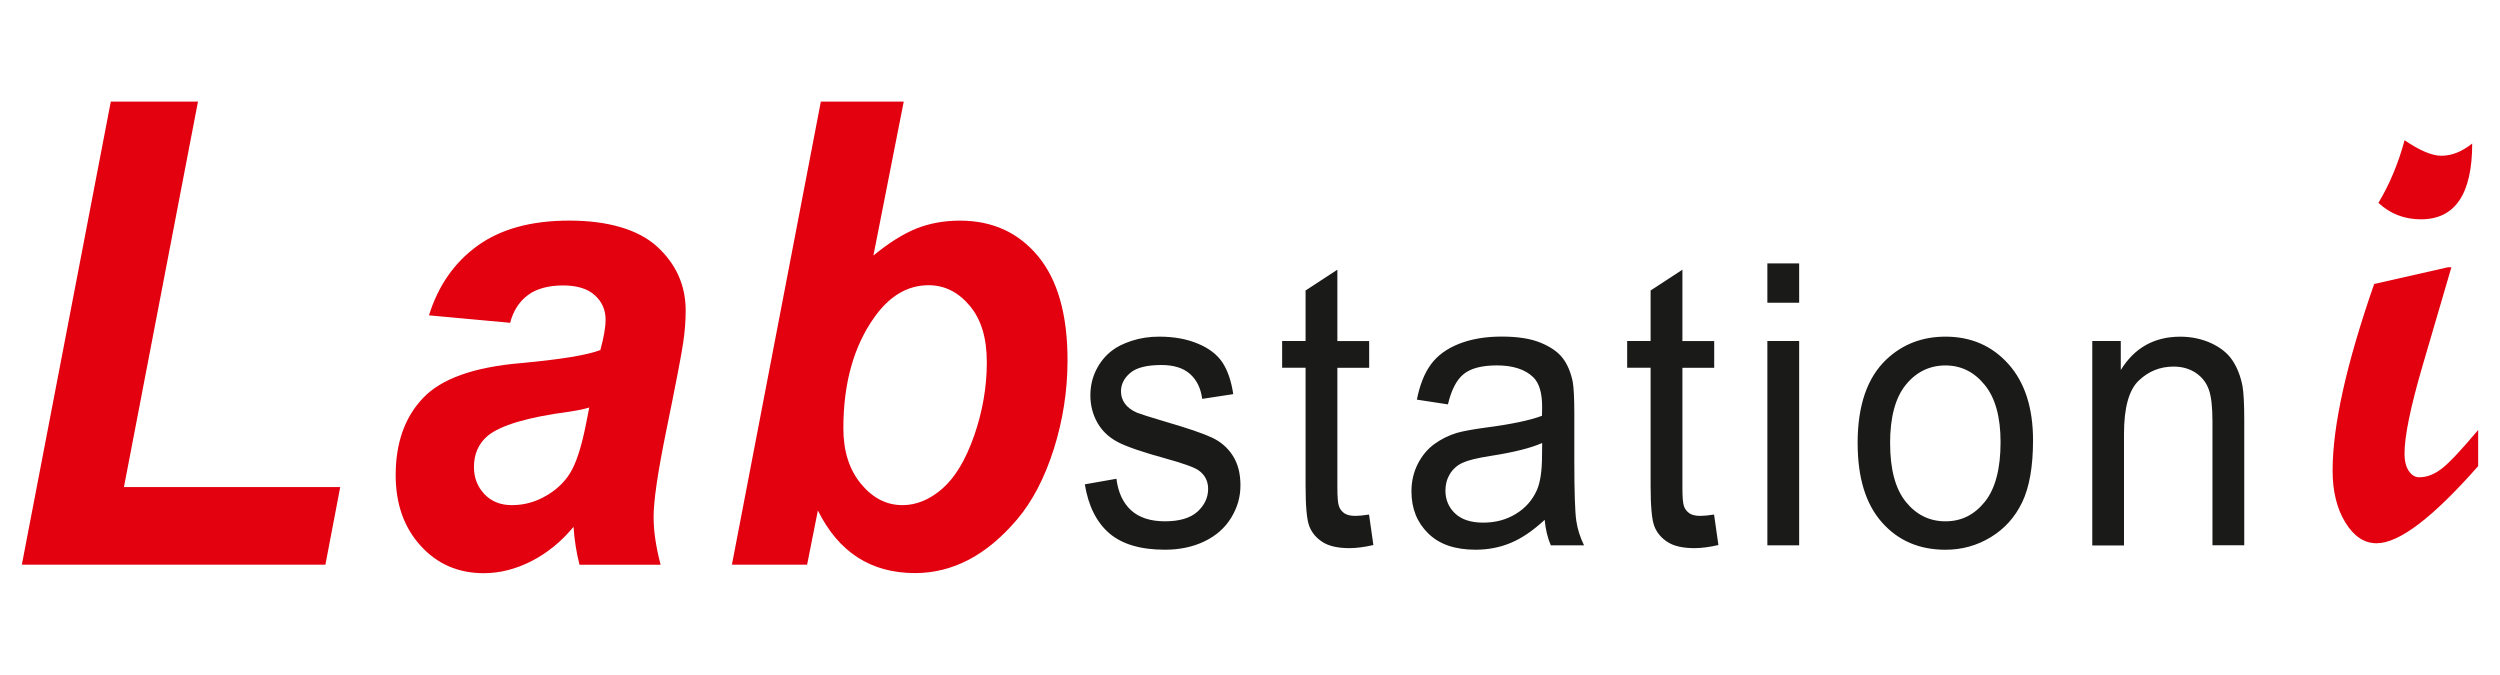
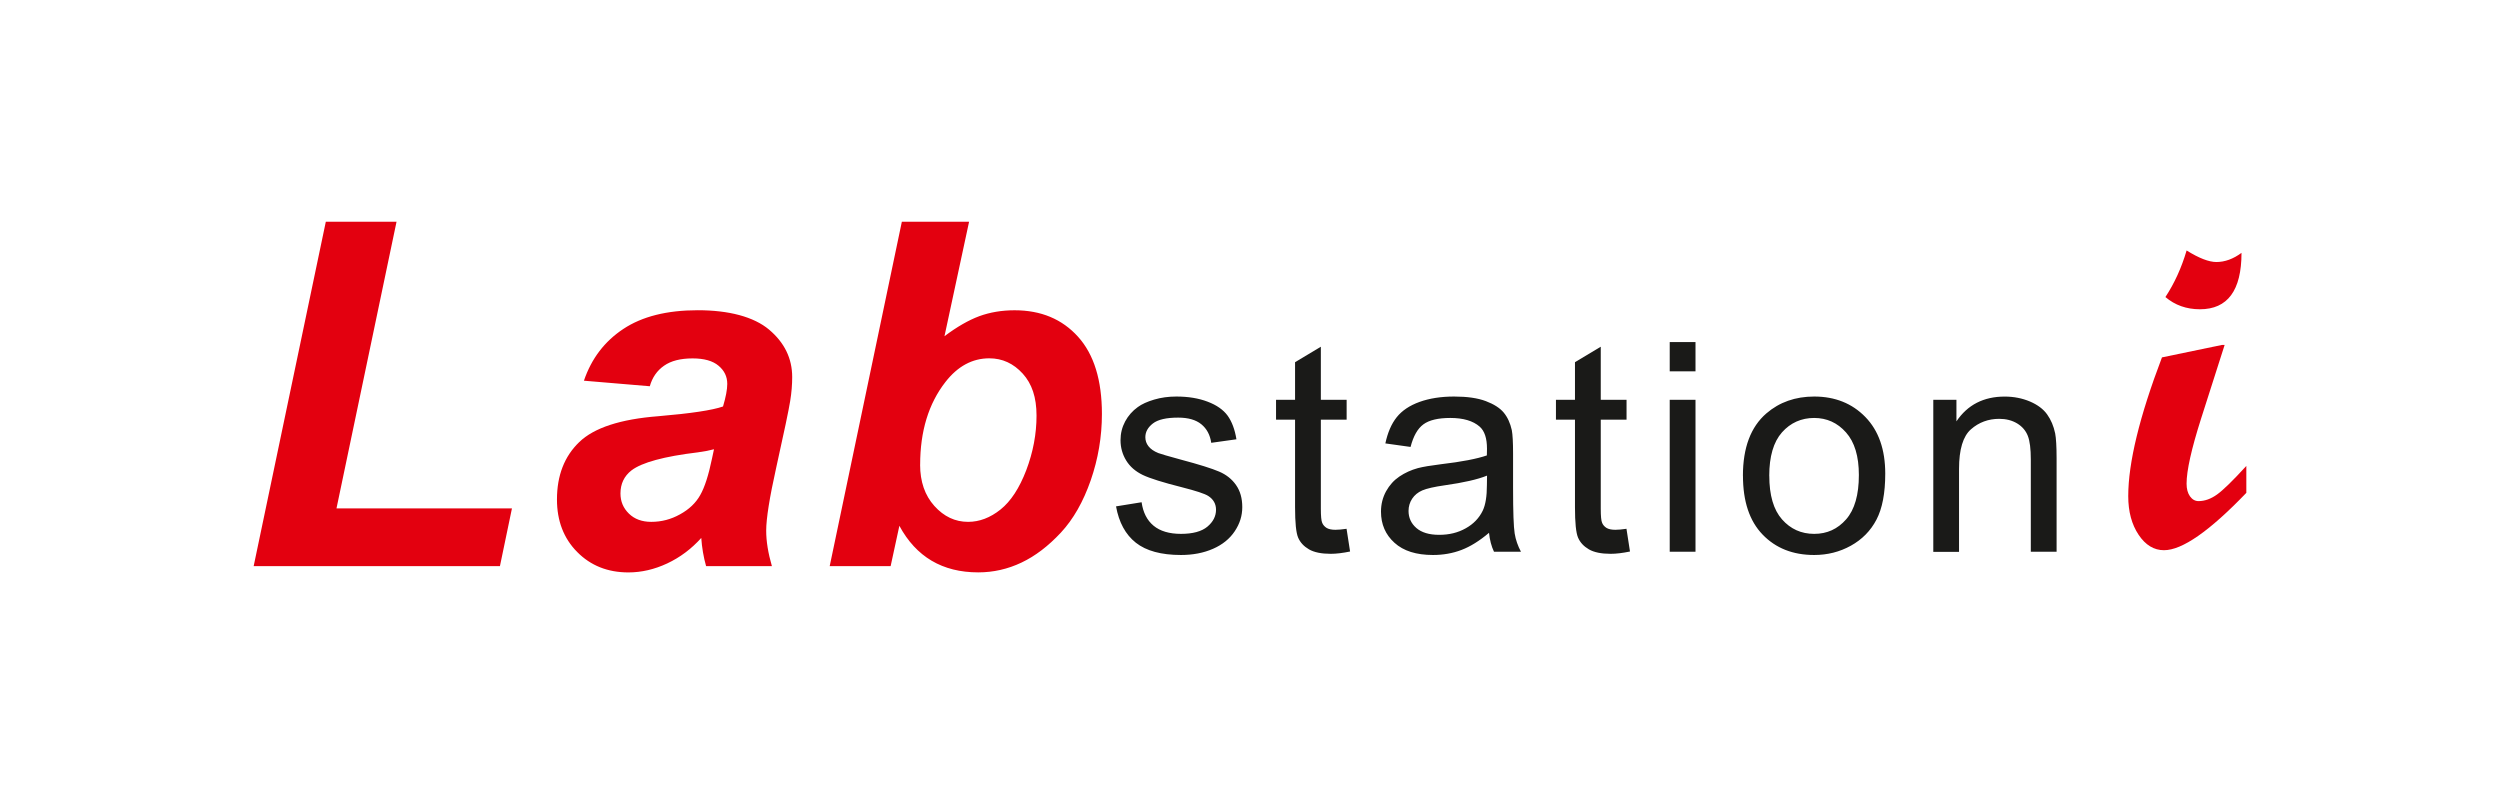
- <svg xmlns="http://www.w3.org/2000/svg" id="Layer_1" data-name="Layer 1" viewBox="0 0 700.59 189.09">
+ <svg xmlns="http://www.w3.org/2000/svg" id="Layer_1" viewBox="0 0 595.28 189.09">
  <defs>
-     <style>
-       .cls-1 {
-         fill: #e3000f;
-       }
- 
-       .cls-2 {
-         fill: #1a1a18;
-       }
-     </style>
+     <style>.cls-1{fill:#1a1a18;}.cls-1,.cls-2{stroke-width:0px;}.cls-2{fill:#e3000f;}</style>
  </defs>
-   <path class="cls-1" d="M236.34,120.02c0,6.38,1.64,11.57,4.93,15.56,3.29,3.99,7.17,5.98,11.63,5.98,3.9,0,7.65-1.54,11.21-4.65,3.54-3.09,6.51-8.04,8.89-14.83,2.35-6.77,3.54-13.63,3.54-20.54s-1.58-12-4.76-15.83c-3.19-3.83-7.04-5.78-11.55-5.78-5.88,0-10.94,2.99-15.17,8.94-5.82,8.15-8.72,18.55-8.72,31.15M205.11,158.24l24.92-129.77h23.23l-8.5,43.14c4.29-3.53,8.31-6.05,12.01-7.55,3.74-1.49,7.8-2.23,12.22-2.23,9.11,0,16.42,3.32,21.94,10,5.48,6.65,8.23,16.35,8.23,29.09,0,8.58-1.31,16.92-3.87,25-2.58,8.07-6.01,14.65-10.33,19.72-4.32,5.05-8.83,8.81-13.59,11.27-4.73,2.45-9.72,3.69-14.93,3.69-12.37,0-21.46-5.86-27.24-17.55l-3.02,15.19h-21.05ZM165.15,114.2c-1.41.43-3.26.82-5.6,1.17-11.69,1.54-19.32,3.81-22.91,6.79-2.55,2.17-3.82,5.08-3.82,8.7,0,3.02.97,5.52,2.93,7.61,1.94,2.06,4.51,3.09,7.7,3.09,3.51,0,6.83-.93,9.94-2.83,3.13-1.87,5.45-4.29,6.98-7.25,1.55-2.96,2.9-7.58,4.09-13.86l.67-3.42h.01ZM142.97,90.46l-22.76-2.09c2.6-8.34,7.14-14.83,13.62-19.51,6.48-4.68,15.03-7.04,25.72-7.04s19.32,2.45,24.62,7.31c5.31,4.89,7.98,10.84,7.98,17.88,0,2.83-.22,5.86-.7,9.04-.46,3.2-2.07,11.6-4.85,25.19-2.29,11.24-3.44,19.12-3.44,23.63,0,4.02.67,8.45,1.97,13.39h-22.73c-.88-3.42-1.44-6.98-1.67-10.63-3.41,4.13-7.34,7.34-11.77,9.61-4.42,2.26-8.92,3.39-13.4,3.39-7.14,0-13.04-2.56-17.7-7.71-4.66-5.13-6.98-11.73-6.98-19.78,0-9,2.55-16.22,7.67-21.6,5.12-5.41,14.26-8.67,27.42-9.78,11.1-1.03,18.53-2.23,22.27-3.66.97-3.56,1.47-6.41,1.47-8.51,0-2.75-1-5.02-3.02-6.85-1.99-1.84-4.99-2.75-8.95-2.75s-7.44.9-9.86,2.75c-2.41,1.82-4.08,4.42-4.93,7.77v-.03ZM6.12,158.24L31.05,28.47h24.43l-20.75,108.03h60.61l-4.15,21.74s-85.07,0-85.07,0Z" />
-   <path class="cls-2" d="M586.33,152.83v-57.27h7.99v8.13c3.84-6.24,9.42-9.34,16.67-9.34,3.16,0,6.06.63,8.72,1.85,2.64,1.23,4.64,2.86,5.95,4.87,1.32,2.01,2.25,4.4,2.77,7.15.32,1.8.49,4.95.49,9.43v35.16h-8.91v-34.8c0-3.96-.33-6.92-1.03-8.86-.7-1.95-1.91-3.51-3.67-4.68-1.76-1.16-3.83-1.74-6.19-1.74-3.77,0-7.04,1.31-9.78,3.94-2.74,2.61-4.12,7.6-4.12,14.92v31.26h-8.91v-.03ZM529.68,124.2c0,7.33,1.47,12.8,4.4,16.43,2.94,3.64,6.64,5.46,11.11,5.46s8.1-1.82,11.04-5.48c2.93-3.66,4.4-9.23,4.4-16.71,0-7.06-1.48-12.41-4.44-16.03-2.94-3.64-6.63-5.46-11.01-5.46s-8.17,1.8-11.11,5.43c-2.93,3.62-4.4,9.08-4.4,16.4v-.03ZM520.57,124.19c0-10.57,2.7-18.41,8.11-23.5,4.5-4.23,10.01-6.35,16.51-6.35,7.2,0,13.1,2.58,17.68,7.72,4.57,5.13,6.86,12.25,6.86,21.32,0,7.36-1.02,13.14-3.03,17.35-2.02,4.21-4.98,7.49-8.85,9.83-3.86,2.34-8.1,3.5-12.66,3.5-7.36,0-13.29-2.56-17.82-7.69-4.54-5.13-6.79-12.52-6.79-22.16v-.02ZM495.28,152.83v-57.27h8.91v57.27h-8.91ZM495.28,84.84v-11.03h8.91v11.03h-8.91ZM480.34,144.16l1.22,8.58c-2.5.57-4.74.87-6.69.87-3.22,0-5.72-.55-7.5-1.68-1.77-1.12-3.02-2.58-3.74-4.4-.73-1.82-1.07-5.65-1.07-11.47v-33h-6.57v-7.5h6.57v-14.16l8.91-5.82v19.99h8.91v7.5h-8.91v33.55c0,2.77.15,4.56.48,5.35.3.79.81,1.41,1.52,1.9.71.46,1.73.7,3.03.7.97,0,2.28-.13,3.87-.38l-.03-.02ZM432.18,124.14c-3.24,1.44-8.1,2.64-14.57,3.64-3.67.57-6.27,1.22-7.79,1.93-1.52.71-2.68,1.77-3.51,3.13-.83,1.38-1.25,2.91-1.25,4.61,0,2.56.9,4.72,2.7,6.43,1.8,1.71,4.44,2.58,7.89,2.58s6.47-.81,9.15-2.45c2.67-1.61,4.64-3.85,5.89-6.66.96-2.18,1.44-5.41,1.44-9.65l.04-3.53v-.02ZM432.89,145.66c-3.31,3.07-6.48,5.22-9.55,6.49-3.05,1.27-6.33,1.9-9.84,1.9-5.76,0-10.2-1.52-13.3-4.61-3.1-3.05-4.66-6.96-4.66-11.73,0-2.8.59-5.35,1.76-7.68,1.18-2.31,2.71-4.16,4.6-5.55,1.9-1.39,4.03-2.47,6.41-3.18,1.76-.49,4.4-.98,7.92-1.46,7.18-.92,12.49-2.04,15.89-3.32.03-1.33.04-2.17.04-2.52,0-3.94-.84-6.71-2.52-8.32-2.28-2.18-5.66-3.28-10.16-3.28-4.19,0-7.3.81-9.28,2.41-2,1.6-3.47,4.43-4.44,8.51l-8.7-1.33c.8-4.07,2.09-7.36,3.92-9.86s4.45-4.42,7.89-5.78c3.42-1.35,7.41-2.03,11.94-2.03s8.14.57,10.95,1.73c2.8,1.16,4.87,2.6,6.19,4.34s2.25,3.96,2.79,6.62c.29,1.66.44,4.64.44,8.93v12.88c0,8.99.19,14.67.55,17.09.35,2.41,1.1,4.72,2.18,6.92h-9.31c-.9-2.04-1.47-4.43-1.73-7.17h.03ZM383.65,144.16l1.22,8.58c-2.5.57-4.74.87-6.69.87-3.22,0-5.72-.55-7.5-1.68-1.77-1.12-3.02-2.58-3.74-4.4-.73-1.82-1.07-5.65-1.07-11.47v-33h-6.57v-7.5h6.57v-14.16l8.91-5.82v19.99h8.91v7.5h-8.91v33.55c0,2.77.15,4.56.48,5.35.3.79.81,1.41,1.52,1.9.71.46,1.73.7,3.03.7.97,0,2.28-.13,3.87-.38l-.03-.02ZM304.05,135.72l8.81-1.55c.49,3.85,1.87,6.79,4.13,8.85,2.26,2.04,5.43,3.07,9.47,3.07s7.14-.9,9.13-2.72c1.97-1.8,2.97-3.94,2.97-6.38,0-2.18-.9-3.92-2.67-5.18-1.25-.87-4.28-1.95-9.11-3.29-6.51-1.79-11.01-3.32-13.54-4.64-2.51-1.33-4.42-3.13-5.72-5.44-1.29-2.29-1.96-4.86-1.96-7.64,0-2.56.54-4.91,1.6-7.07,1.07-2.17,2.52-3.97,4.37-5.41,1.38-1.11,3.26-2.04,5.64-2.82,2.39-.78,4.95-1.16,7.67-1.16,4.12,0,7.72.65,10.82,1.95,3.12,1.28,5.41,3.05,6.89,5.25,1.47,2.23,2.5,5.19,3.05,8.91l-8.7,1.33c-.39-2.98-1.54-5.32-3.42-6.99s-4.56-2.5-8.01-2.5c-4.06,0-6.98.73-8.72,2.2s-2.61,3.2-2.61,5.18c0,1.25.35,2.39,1.07,3.4.73,1.03,1.86,1.9,3.41,2.58.9.36,3.5,1.2,7.83,2.48,6.27,1.82,10.66,3.32,13.16,4.49,2.5,1.16,4.45,2.86,5.86,5.08,1.44,2.23,2.15,4.99,2.15,8.29s-.86,6.25-2.6,9.1-4.24,5.06-7.49,6.62c-3.26,1.57-6.96,2.34-11.08,2.34-6.82,0-12.03-1.55-15.6-4.62-3.57-3.09-5.85-7.64-6.85-13.71h.03Z" />
-   <path class="cls-1" d="M694.45,130.64c-12.68,14.4-22.14,21.6-28.43,21.6-3.47,0-6.38-1.93-8.76-5.81s-3.58-8.72-3.58-14.56c0-12.58,3.89-30.02,11.65-52.29l20.67-4.68h.97l-8.12,27.73c-3.35,11.47-5.02,19.64-5.02,24.55,0,1.96.39,3.54,1.16,4.75.8,1.2,1.77,1.82,2.97,1.82,2.13,0,4.25-.82,6.38-2.48,2.13-1.66,5.51-5.27,10.13-10.78v10.18-.02ZM692.8,40.22c0,14.16-4.8,21.24-14.36,21.24-4.66,0-8.63-1.55-11.92-4.61,3.13-5.21,5.57-11.05,7.33-17.55,4.27,2.91,7.72,4.35,10.29,4.35,2.92,0,5.83-1.16,8.68-3.45v.02Z" />
+   <path class="cls-2" d="M219.09,110.65c0,4.03,1.13,7.31,3.4,9.83,2.27,2.52,4.94,3.78,8.02,3.78,2.69,0,5.27-.97,7.73-2.94,2.44-1.95,4.49-5.08,6.13-9.37,1.62-4.28,2.44-8.61,2.44-12.98s-1.09-7.58-3.28-10c-2.2-2.42-4.85-3.65-7.96-3.65-4.05,0-7.54,1.89-10.46,5.65-4.01,5.15-6.01,11.72-6.01,19.68M197.56,134.8l17.18-82h16.01l-5.86,27.26c2.96-2.23,5.73-3.82,8.28-4.77,2.58-.94,5.38-1.41,8.42-1.41,6.28,0,11.32,2.1,15.12,6.32,3.78,4.2,5.67,10.33,5.67,18.38,0,5.42-.9,10.69-2.67,15.8-1.78,5.1-4.14,9.26-7.12,12.46-2.98,3.19-6.09,5.57-9.37,7.12-3.26,1.55-6.7,2.33-10.29,2.33-8.53,0-14.79-3.7-18.78-11.09l-2.08,9.6h-14.51ZM170.02,106.97c-.97.27-2.25.52-3.86.74-8.06.97-13.32,2.41-15.79,4.29-1.76,1.37-2.63,3.21-2.63,5.5,0,1.91.67,3.49,2.02,4.81,1.34,1.3,3.11,1.95,5.31,1.95,2.42,0,4.71-.59,6.85-1.79,2.16-1.18,3.76-2.71,4.81-4.58,1.07-1.87,2-4.79,2.82-8.76l.46-2.16ZM154.73,91.97l-15.69-1.32c1.79-5.27,4.92-9.37,9.39-12.33,4.47-2.96,10.36-4.45,17.73-4.45s13.32,1.55,16.97,4.62c3.66,3.09,5.5,6.85,5.5,11.3,0,1.79-.15,3.7-.48,5.71-.32,2.02-1.43,7.33-3.34,15.92-1.58,7.1-2.37,12.08-2.37,14.93,0,2.54.46,5.34,1.36,8.46h-15.67c-.61-2.16-.99-4.41-1.15-6.72-2.35,2.61-5.06,4.64-8.11,6.07-3.05,1.43-6.15,2.14-9.24,2.14-4.92,0-8.99-1.62-12.2-4.87-3.21-3.24-4.81-7.41-4.81-12.5,0-5.69,1.76-10.25,5.29-13.65,3.53-3.42,9.83-5.48,18.9-6.18,7.65-.65,12.77-1.41,15.35-2.31.67-2.25,1.01-4.05,1.01-5.38,0-1.74-.69-3.17-2.08-4.33-1.37-1.16-3.44-1.74-6.17-1.74-2.86,0-5.13.57-6.8,1.74-1.66,1.15-2.81,2.79-3.4,4.91ZM60.4,134.8l17.18-82h16.84l-14.3,68.26h41.78l-2.86,13.74h-58.64Z" />
+   <path class="cls-1" d="M460.34,131.38v-36.19h5.51v5.14c2.65-3.94,6.49-5.9,11.49-5.9,2.18,0,4.18.4,6.01,1.17,1.82.78,3.2,1.81,4.1,3.08.91,1.27,1.55,2.78,1.91,4.52.22,1.14.34,3.13.34,5.96v22.22h-6.14v-21.99c0-2.5-.23-4.37-.71-5.6-.48-1.23-1.32-2.22-2.53-2.96-1.21-.73-2.64-1.1-4.27-1.1-2.6,0-4.85.83-6.74,2.49-1.89,1.65-2.84,4.8-2.84,9.43v19.75h-6.14ZM421.29,113.29c0,4.63,1.01,8.09,3.03,10.38,2.03,2.3,4.58,3.45,7.66,3.45s5.58-1.15,7.61-3.46c2.02-2.31,3.03-5.83,3.03-10.56,0-4.46-1.02-7.84-3.06-10.13-2.03-2.3-4.57-3.45-7.59-3.45s-5.63,1.14-7.66,3.43c-2.02,2.29-3.03,5.74-3.03,10.36ZM415.01,113.28c0-6.68,1.86-11.63,5.59-14.85,3.1-2.67,6.9-4.01,11.38-4.01,4.96,0,9.03,1.63,12.19,4.88,3.15,3.24,4.73,7.74,4.73,13.47,0,4.65-.7,8.3-2.09,10.96-1.39,2.66-3.43,4.73-6.1,6.21-2.66,1.48-5.58,2.21-8.73,2.21-5.07,0-9.16-1.62-12.28-4.86-3.13-3.24-4.68-7.91-4.68-14ZM397.58,131.38v-36.19h6.14v36.19h-6.14ZM397.58,88.42v-6.97h6.14v6.97h-6.14ZM387.28,125.9l.84,5.42c-1.72.36-3.27.55-4.61.55-2.22,0-3.94-.35-5.17-1.06-1.22-.71-2.08-1.63-2.58-2.78-.5-1.15-.74-3.57-.74-7.25v-20.85h-4.53v-4.74h4.53v-8.95l6.14-3.68v12.63h6.14v4.74h-6.14v21.2c0,1.75.1,2.88.33,3.38.21.5.56.89,1.05,1.2.49.29,1.19.44,2.09.44.67,0,1.57-.08,2.67-.24ZM354.08,113.25c-2.23.91-5.58,1.67-10.04,2.3-2.53.36-4.32.77-5.37,1.22-1.05.45-1.85,1.12-2.42,1.98-.57.87-.86,1.84-.86,2.91,0,1.62.62,2.98,1.86,4.06,1.24,1.08,3.06,1.63,5.44,1.63s4.46-.51,6.31-1.55c1.84-1.02,3.2-2.43,4.06-4.21.66-1.38.99-3.42.99-6.1l.03-2.23ZM354.57,126.85c-2.28,1.94-4.47,3.3-6.58,4.1-2.1.8-4.36,1.2-6.78,1.2-3.97,0-7.03-.96-9.17-2.91-2.14-1.93-3.21-4.4-3.21-7.41,0-1.77.41-3.38,1.21-4.85.81-1.46,1.87-2.63,3.17-3.51,1.31-.88,2.78-1.56,4.42-2.01,1.21-.31,3.03-.62,5.46-.92,4.95-.58,8.61-1.29,10.95-2.1.02-.84.03-1.37.03-1.59,0-2.49-.58-4.24-1.74-5.26-1.57-1.38-3.9-2.07-7-2.07-2.89,0-5.03.51-6.4,1.52-1.38,1.01-2.39,2.8-3.06,5.38l-6-.84c.55-2.57,1.44-4.65,2.7-6.23,1.26-1.58,3.07-2.79,5.44-3.65,2.36-.85,5.11-1.28,8.23-1.28s5.61.36,7.55,1.09c1.93.73,3.36,1.64,4.27,2.74.91,1.1,1.55,2.5,1.92,4.18.2,1.05.3,2.93.3,5.64v8.14c0,5.68.13,9.27.38,10.8.24,1.52.76,2.98,1.5,4.37h-6.42c-.62-1.29-1.01-2.8-1.19-4.53ZM320.63,125.9l.84,5.42c-1.72.36-3.27.55-4.61.55-2.22,0-3.94-.35-5.17-1.06-1.22-.71-2.08-1.63-2.58-2.78-.5-1.15-.74-3.57-.74-7.25v-20.85h-4.53v-4.74h4.53v-8.95l6.14-3.68v12.63h6.14v4.74h-6.14v21.2c0,1.75.1,2.88.33,3.38.21.5.56.89,1.05,1.2.49.29,1.19.44,2.09.44.67,0,1.57-.08,2.67-.24ZM265.76,120.57l6.07-.98c.34,2.43,1.29,4.29,2.85,5.59,1.56,1.29,3.74,1.94,6.53,1.94s4.92-.57,6.29-1.72c1.36-1.14,2.05-2.49,2.05-4.03,0-1.38-.62-2.48-1.84-3.27-.86-.55-2.95-1.23-6.28-2.08-4.49-1.13-7.59-2.1-9.33-2.93-1.73-.84-3.05-1.98-3.94-3.44-.89-1.45-1.35-3.07-1.35-4.83,0-1.62.37-3.1,1.1-4.47.74-1.37,1.74-2.51,3.01-3.42.95-.7,2.25-1.29,3.89-1.78,1.65-.49,3.41-.73,5.29-.73,2.84,0,5.32.41,7.46,1.23,2.15.81,3.73,1.93,4.75,3.32,1.01,1.41,1.72,3.28,2.1,5.63l-6,.84c-.27-1.88-1.06-3.36-2.36-4.42-1.3-1.06-3.14-1.58-5.52-1.58-2.8,0-4.81.46-6.01,1.39-1.2.93-1.8,2.02-1.8,3.27,0,.79.24,1.51.74,2.15.5.65,1.28,1.2,2.35,1.63.62.23,2.41.76,5.4,1.57,4.32,1.15,7.35,2.1,9.07,2.84,1.72.73,3.07,1.81,4.04,3.21.99,1.41,1.48,3.15,1.48,5.24s-.59,3.95-1.79,5.75c-1.2,1.8-2.92,3.2-5.16,4.18-2.25.99-4.8,1.48-7.64,1.48-4.7,0-8.29-.98-10.75-2.92-2.46-1.95-4.03-4.83-4.72-8.66Z" />
+   <path class="cls-2" d="M534.87,117.36c-8.74,9.1-15.26,13.65-19.6,13.65-2.39,0-4.4-1.22-6.04-3.67-1.64-2.45-2.47-5.51-2.47-9.2,0-7.95,2.68-18.97,8.03-33.04l14.25-2.96h.67l-5.6,17.52c-2.31,7.25-3.46,12.41-3.46,15.51,0,1.24.27,2.24.8,3,.55.76,1.22,1.15,2.05,1.15,1.47,0,2.93-.52,4.4-1.57,1.47-1.05,3.8-3.33,6.98-6.81v6.43ZM533.73,60.22c0,8.95-3.31,13.42-9.9,13.42-3.21,0-5.95-.98-8.22-2.91,2.16-3.29,3.84-6.98,5.05-11.09,2.94,1.84,5.32,2.75,7.09,2.75,2.01,0,4.02-.73,5.98-2.18Z" />
</svg>
